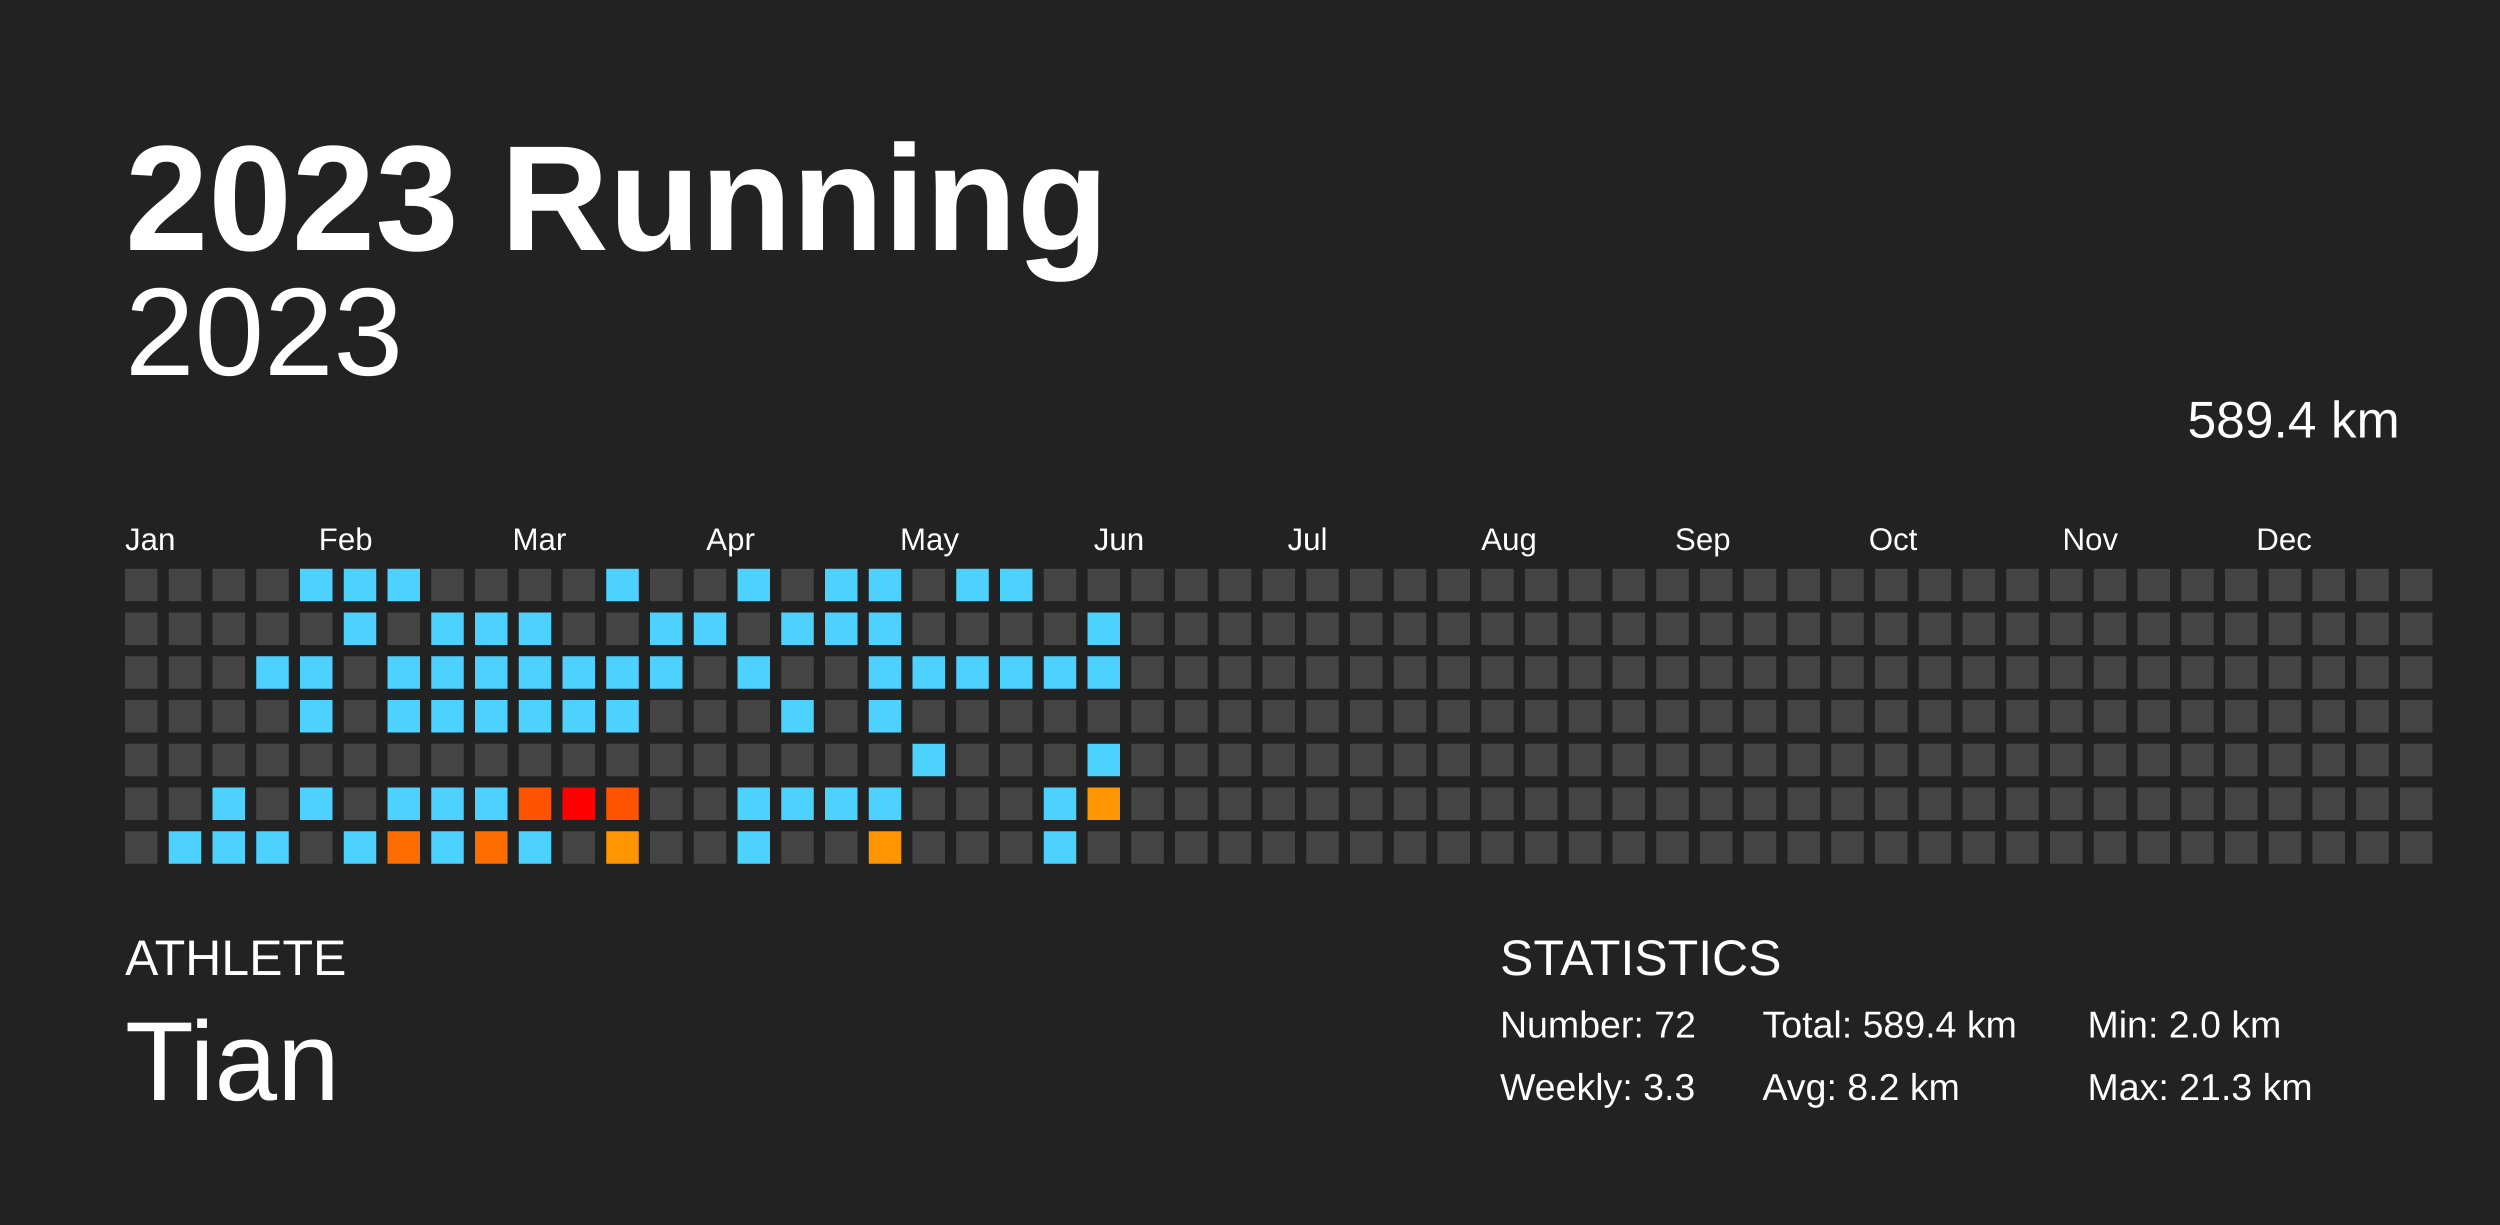
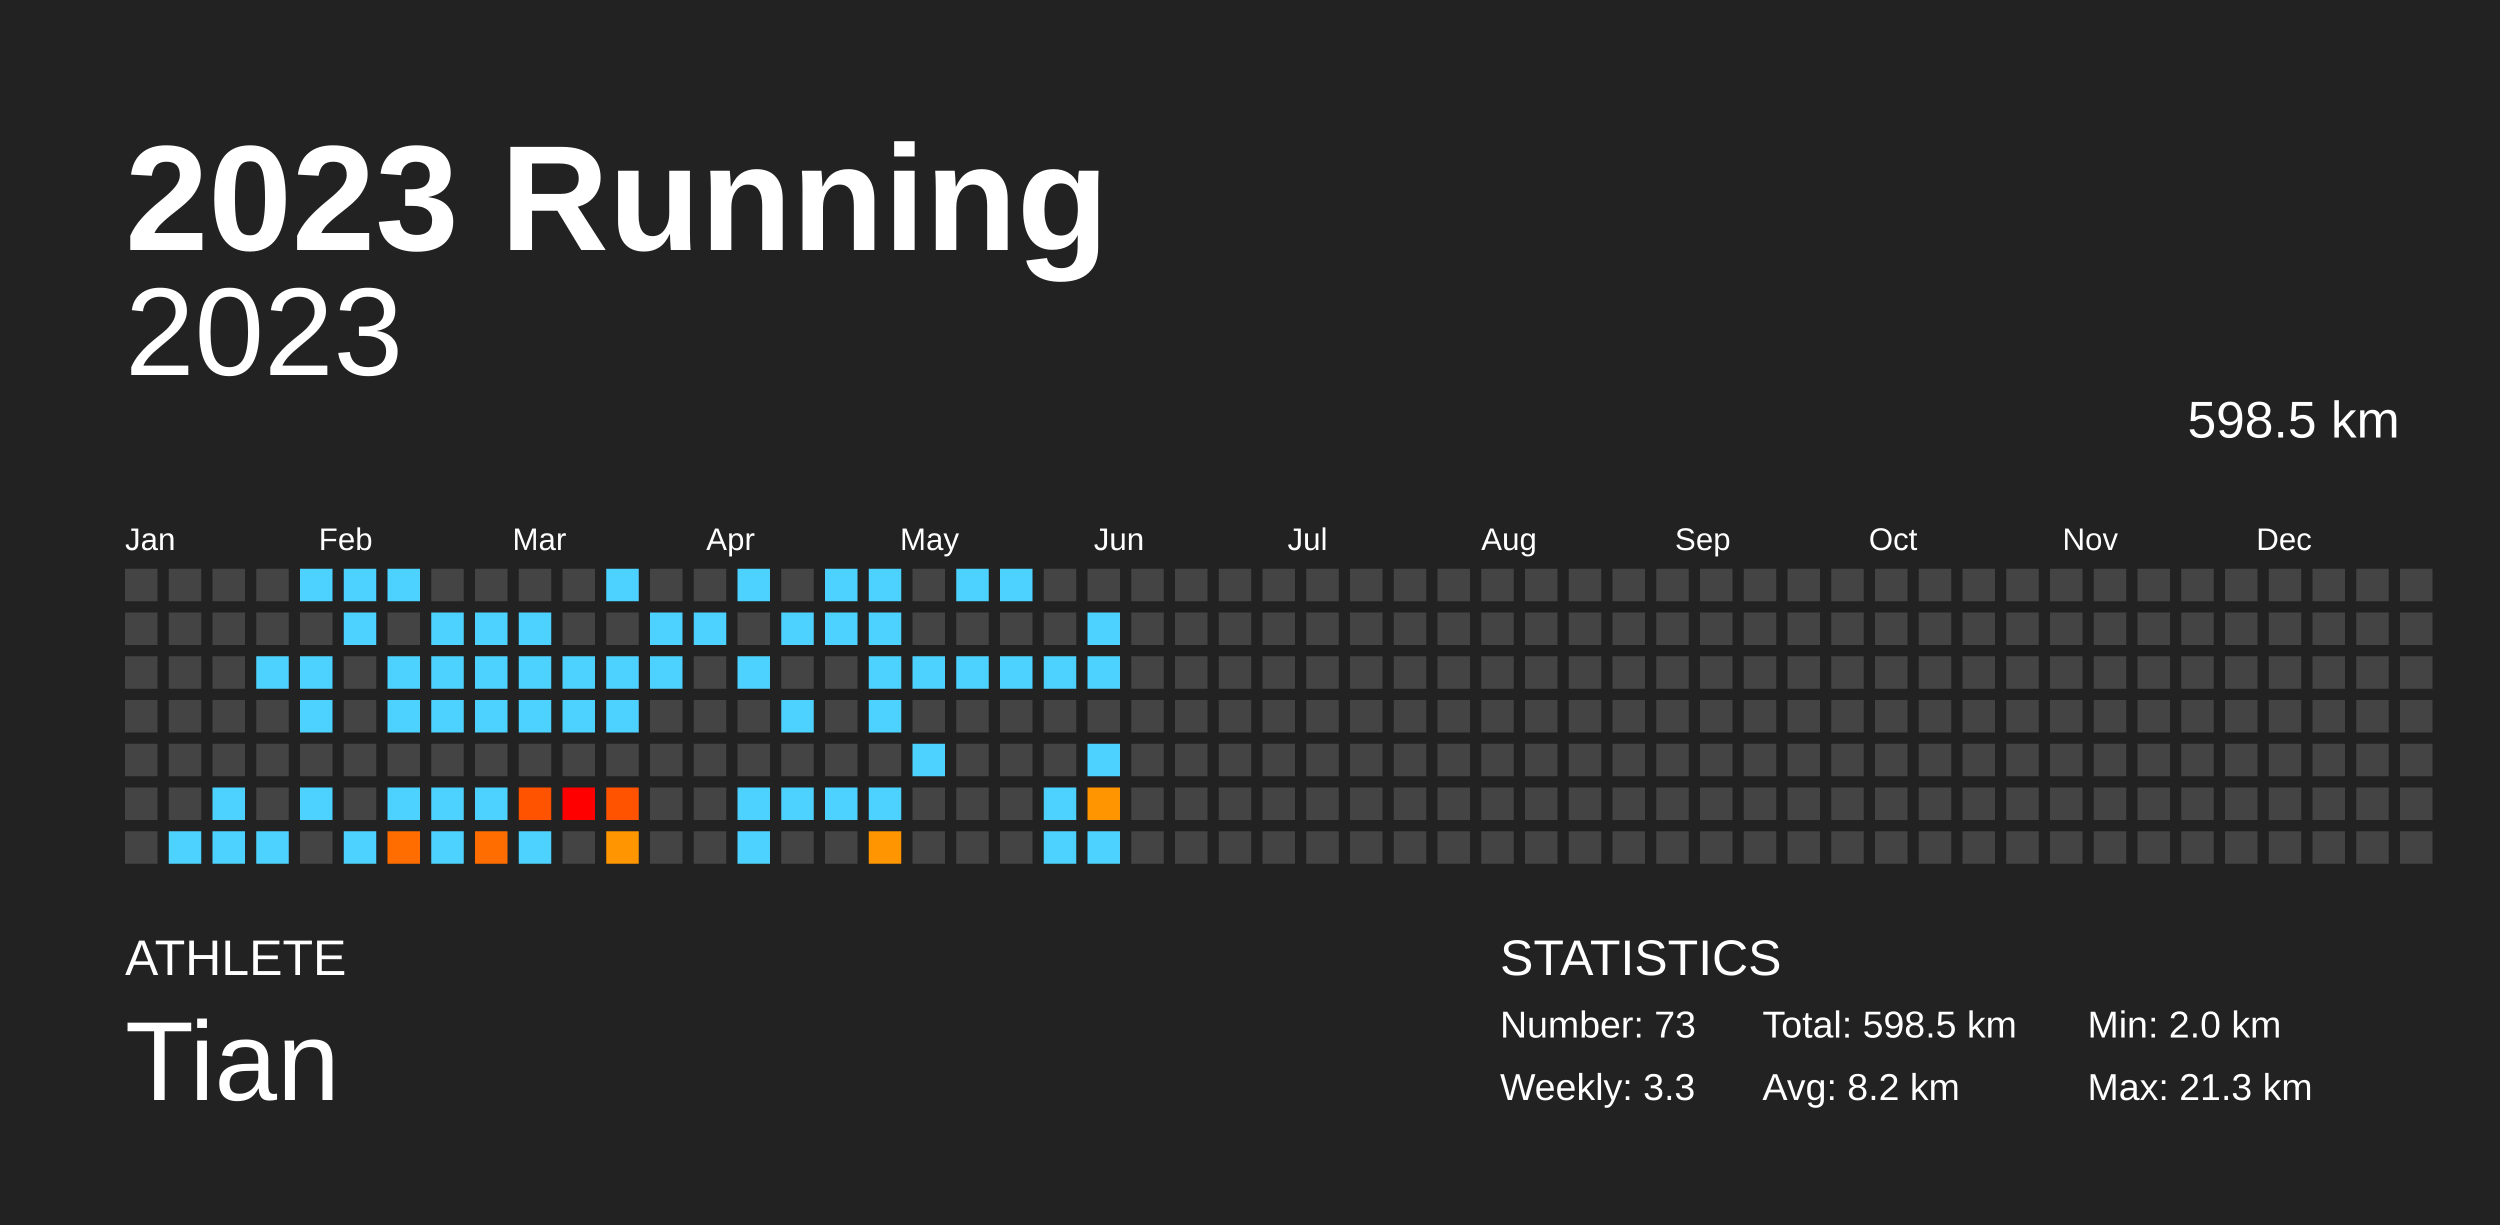
<svg xmlns="http://www.w3.org/2000/svg" baseProfile="full" height="98mm" version="1.1" viewBox="0,0,200,98" width="200mm">
  <defs />
  <rect fill="#222222" height="98" width="200" x="0" y="0" />
  <text fill="#FFFFFF" style="font-size:12px; font-family:Arial; font-weight:bold;" x="10" y="20">2023 Running</text>
  <text fill="#FFFFFF" style="font-size:4px; font-family:Arial" x="10" y="78">ATHLETE</text>
  <text fill="#FFFFFF" style="font-size:9px; font-family:Arial" x="10" y="88">Tian</text>
  <text fill="#FFFFFF" style="font-size:4px; font-family:Arial" x="120" y="78">STATISTICS</text>
-   <text fill="#FFFFFF" style="font-size:3px; font-family:Arial" x="120" y="83">Number: 72</text>
+   <text fill="#FFFFFF" style="font-size:3px; font-family:Arial" x="120" y="83">Number: 73</text>
  <text fill="#FFFFFF" style="font-size:3px; font-family:Arial" x="120" y="88">Weekly: 3.3</text>
-   <text fill="#FFFFFF" style="font-size:3px; font-family:Arial" x="141" y="83">Total: 589.4 km</text>
+   <text fill="#FFFFFF" style="font-size:3px; font-family:Arial" x="141" y="83">Total: 598.5 km</text>
  <text fill="#FFFFFF" style="font-size:3px; font-family:Arial" x="141" y="88">Avg: 8.2 km</text>
  <text fill="#FFFFFF" style="font-size:3px; font-family:Arial" x="167" y="83">Min: 2.0 km</text>
  <text fill="#FFFFFF" style="font-size:3px; font-family:Arial" x="167" y="88">Max: 21.3 km</text>
  <text alignment-baseline="hanging" fill="#FFFFFF" style="font-size:10.0px; font-family:Arial;" x="10" y="30">2023</text>
-   <text alignment-baseline="hanging" fill="#FFFFFF" style="font-size:4.125px; font-family:Arial;" x="175" y="35">589.4 km</text>
+   <text alignment-baseline="hanging" fill="#FFFFFF" style="font-size:4.125px; font-family:Arial;" x="175" y="35">598.5 km</text>
  <text fill="#FFFFFF" style="font-size:2.5px; font-family:Arial" x="10.0" y="44">Jan</text>
  <text fill="#FFFFFF" style="font-size:2.5px; font-family:Arial" x="25.5" y="44">Feb</text>
  <text fill="#FFFFFF" style="font-size:2.5px; font-family:Arial" x="41.0" y="44">Mar</text>
  <text fill="#FFFFFF" style="font-size:2.5px; font-family:Arial" x="56.5" y="44">Apr</text>
  <text fill="#FFFFFF" style="font-size:2.5px; font-family:Arial" x="72.0" y="44">May</text>
  <text fill="#FFFFFF" style="font-size:2.5px; font-family:Arial" x="87.5" y="44">Jun</text>
  <text fill="#FFFFFF" style="font-size:2.5px; font-family:Arial" x="103.0" y="44">Jul</text>
  <text fill="#FFFFFF" style="font-size:2.5px; font-family:Arial" x="118.5" y="44">Aug</text>
  <text fill="#FFFFFF" style="font-size:2.5px; font-family:Arial" x="134.0" y="44">Sep</text>
  <text fill="#FFFFFF" style="font-size:2.5px; font-family:Arial" x="149.5" y="44">Oct</text>
  <text fill="#FFFFFF" style="font-size:2.5px; font-family:Arial" x="165.0" y="44">Nov</text>
  <text fill="#FFFFFF" style="font-size:2.5px; font-family:Arial" x="180.5" y="44">Dec</text>
  <rect fill="#444444" height="2.6" width="2.6" x="10.0" y="45.5" />
  <rect fill="#444444" height="2.6" width="2.6" x="10.0" y="49.0" />
  <rect fill="#444444" height="2.6" width="2.6" x="10.0" y="52.5" />
  <rect fill="#444444" height="2.6" width="2.6" x="10.0" y="56.0" />
  <rect fill="#444444" height="2.6" width="2.6" x="10.0" y="59.5" />
  <rect fill="#444444" height="2.6" width="2.6" x="10.0" y="63.0" />
  <rect fill="#444444" height="2.6" width="2.6" x="10.0" y="66.5" />
  <rect fill="#444444" height="2.6" width="2.6" x="13.5" y="45.5" />
  <rect fill="#444444" height="2.6" width="2.6" x="13.5" y="49.0" />
  <rect fill="#444444" height="2.6" width="2.6" x="13.5" y="52.5" />
  <rect fill="#444444" height="2.6" width="2.6" x="13.5" y="56.0" />
  <rect fill="#444444" height="2.6" width="2.6" x="13.5" y="59.5" />
  <rect fill="#444444" height="2.6" width="2.6" x="13.5" y="63.0" />
  <rect fill="#4dd2ff" height="2.6" width="2.6" x="13.5" y="66.5" />
  <rect fill="#444444" height="2.6" width="2.6" x="17.0" y="45.5" />
  <rect fill="#444444" height="2.6" width="2.6" x="17.0" y="49.0" />
  <rect fill="#444444" height="2.6" width="2.6" x="17.0" y="52.5" />
  <rect fill="#444444" height="2.6" width="2.6" x="17.0" y="56.0" />
  <rect fill="#444444" height="2.6" width="2.6" x="17.0" y="59.5" />
  <rect fill="#4dd2ff" height="2.6" width="2.6" x="17.0" y="63.0" />
  <rect fill="#4dd2ff" height="2.6" width="2.6" x="17.0" y="66.5" />
  <rect fill="#444444" height="2.6" width="2.6" x="20.5" y="45.5" />
  <rect fill="#444444" height="2.6" width="2.6" x="20.5" y="49.0" />
  <rect fill="#4dd2ff" height="2.6" width="2.6" x="20.5" y="52.5" />
  <rect fill="#444444" height="2.6" width="2.6" x="20.5" y="56.0" />
  <rect fill="#444444" height="2.6" width="2.6" x="20.5" y="59.5" />
  <rect fill="#444444" height="2.6" width="2.6" x="20.5" y="63.0" />
  <rect fill="#4dd2ff" height="2.6" width="2.6" x="20.5" y="66.5" />
  <rect fill="#4dd2ff" height="2.6" width="2.6" x="24.0" y="45.5" />
  <rect fill="#444444" height="2.6" width="2.6" x="24.0" y="49.0" />
  <rect fill="#4dd2ff" height="2.6" width="2.6" x="24.0" y="52.5" />
  <rect fill="#4dd2ff" height="2.6" width="2.6" x="24.0" y="56.0" />
  <rect fill="#444444" height="2.6" width="2.6" x="24.0" y="59.5" />
  <rect fill="#4dd2ff" height="2.6" width="2.6" x="24.0" y="63.0" />
  <rect fill="#444444" height="2.6" width="2.6" x="24.0" y="66.5" />
  <rect fill="#4dd2ff" height="2.6" width="2.6" x="27.5" y="45.5" />
  <rect fill="#4dd2ff" height="2.6" width="2.6" x="27.5" y="49.0" />
  <rect fill="#444444" height="2.6" width="2.6" x="27.5" y="52.5" />
  <rect fill="#444444" height="2.6" width="2.6" x="27.5" y="56.0" />
  <rect fill="#444444" height="2.6" width="2.6" x="27.5" y="59.5" />
  <rect fill="#444444" height="2.6" width="2.6" x="27.5" y="63.0" />
  <rect fill="#4dd2ff" height="2.6" width="2.6" x="27.5" y="66.5" />
  <rect fill="#4dd2ff" height="2.6" width="2.6" x="31.0" y="45.5" />
  <rect fill="#444444" height="2.6" width="2.6" x="31.0" y="49.0" />
  <rect fill="#4dd2ff" height="2.6" width="2.6" x="31.0" y="52.5" />
  <rect fill="#4dd2ff" height="2.6" width="2.6" x="31.0" y="56.0" />
  <rect fill="#444444" height="2.6" width="2.6" x="31.0" y="59.5" />
  <rect fill="#4dd2ff" height="2.6" width="2.6" x="31.0" y="63.0" />
  <rect fill="#ff6d00" height="2.6" width="2.6" x="31.0" y="66.5" />
  <rect fill="#444444" height="2.6" width="2.6" x="34.5" y="45.5" />
  <rect fill="#4dd2ff" height="2.6" width="2.6" x="34.5" y="49.0" />
  <rect fill="#4dd2ff" height="2.6" width="2.6" x="34.5" y="52.5" />
  <rect fill="#4dd2ff" height="2.6" width="2.6" x="34.5" y="56.0" />
  <rect fill="#444444" height="2.6" width="2.6" x="34.5" y="59.5" />
  <rect fill="#4dd2ff" height="2.6" width="2.6" x="34.5" y="63.0" />
  <rect fill="#4dd2ff" height="2.6" width="2.6" x="34.5" y="66.5" />
  <rect fill="#444444" height="2.6" width="2.6" x="38.0" y="45.5" />
  <rect fill="#4dd2ff" height="2.6" width="2.6" x="38.0" y="49.0" />
  <rect fill="#4dd2ff" height="2.6" width="2.6" x="38.0" y="52.5" />
  <rect fill="#4dd2ff" height="2.6" width="2.6" x="38.0" y="56.0" />
  <rect fill="#444444" height="2.6" width="2.6" x="38.0" y="59.5" />
  <rect fill="#4dd2ff" height="2.6" width="2.6" x="38.0" y="63.0" />
  <rect fill="#ff6d00" height="2.6" width="2.6" x="38.0" y="66.5" />
  <rect fill="#444444" height="2.6" width="2.6" x="41.5" y="45.5" />
  <rect fill="#4dd2ff" height="2.6" width="2.6" x="41.5" y="49.0" />
  <rect fill="#4dd2ff" height="2.6" width="2.6" x="41.5" y="52.5" />
  <rect fill="#4dd2ff" height="2.6" width="2.6" x="41.5" y="56.0" />
  <rect fill="#444444" height="2.6" width="2.6" x="41.5" y="59.5" />
  <rect fill="#ff5300" height="2.6" width="2.6" x="41.5" y="63.0" />
  <rect fill="#4dd2ff" height="2.6" width="2.6" x="41.5" y="66.5" />
  <rect fill="#444444" height="2.6" width="2.6" x="45.0" y="45.5" />
  <rect fill="#444444" height="2.6" width="2.6" x="45.0" y="49.0" />
  <rect fill="#4dd2ff" height="2.6" width="2.6" x="45.0" y="52.5" />
  <rect fill="#4dd2ff" height="2.6" width="2.6" x="45.0" y="56.0" />
  <rect fill="#444444" height="2.6" width="2.6" x="45.0" y="59.5" />
  <rect fill="red" height="2.6" width="2.6" x="45.0" y="63.0" />
  <rect fill="#444444" height="2.6" width="2.6" x="45.0" y="66.5" />
  <rect fill="#4dd2ff" height="2.6" width="2.6" x="48.5" y="45.5" />
  <rect fill="#444444" height="2.6" width="2.6" x="48.5" y="49.0" />
  <rect fill="#4dd2ff" height="2.6" width="2.6" x="48.5" y="52.5" />
  <rect fill="#4dd2ff" height="2.6" width="2.6" x="48.5" y="56.0" />
  <rect fill="#444444" height="2.6" width="2.6" x="48.5" y="59.5" />
  <rect fill="#ff5300" height="2.6" width="2.6" x="48.5" y="63.0" />
  <rect fill="#ff9500" height="2.6" width="2.6" x="48.5" y="66.5" />
  <rect fill="#444444" height="2.6" width="2.6" x="52.0" y="45.5" />
  <rect fill="#4dd2ff" height="2.6" width="2.6" x="52.0" y="49.0" />
  <rect fill="#4dd2ff" height="2.6" width="2.6" x="52.0" y="52.5" />
  <rect fill="#444444" height="2.6" width="2.6" x="52.0" y="56.0" />
  <rect fill="#444444" height="2.6" width="2.6" x="52.0" y="59.5" />
  <rect fill="#444444" height="2.6" width="2.6" x="52.0" y="63.0" />
  <rect fill="#444444" height="2.6" width="2.6" x="52.0" y="66.5" />
  <rect fill="#444444" height="2.6" width="2.6" x="55.5" y="45.5" />
  <rect fill="#4dd2ff" height="2.6" width="2.6" x="55.5" y="49.0" />
  <rect fill="#444444" height="2.6" width="2.6" x="55.5" y="52.5" />
  <rect fill="#444444" height="2.6" width="2.6" x="55.5" y="56.0" />
  <rect fill="#444444" height="2.6" width="2.6" x="55.5" y="59.5" />
  <rect fill="#444444" height="2.6" width="2.6" x="55.5" y="63.0" />
  <rect fill="#444444" height="2.6" width="2.6" x="55.5" y="66.5" />
  <rect fill="#4dd2ff" height="2.6" width="2.6" x="59.0" y="45.5" />
  <rect fill="#444444" height="2.6" width="2.6" x="59.0" y="49.0" />
  <rect fill="#4dd2ff" height="2.6" width="2.6" x="59.0" y="52.5" />
  <rect fill="#444444" height="2.6" width="2.6" x="59.0" y="56.0" />
  <rect fill="#444444" height="2.6" width="2.6" x="59.0" y="59.5" />
  <rect fill="#4dd2ff" height="2.6" width="2.6" x="59.0" y="63.0" />
  <rect fill="#4dd2ff" height="2.6" width="2.6" x="59.0" y="66.5" />
  <rect fill="#444444" height="2.6" width="2.6" x="62.5" y="45.5" />
  <rect fill="#4dd2ff" height="2.6" width="2.6" x="62.5" y="49.0" />
  <rect fill="#444444" height="2.6" width="2.6" x="62.5" y="52.5" />
  <rect fill="#4dd2ff" height="2.6" width="2.6" x="62.5" y="56.0" />
  <rect fill="#444444" height="2.6" width="2.6" x="62.5" y="59.5" />
  <rect fill="#4dd2ff" height="2.6" width="2.6" x="62.5" y="63.0" />
  <rect fill="#444444" height="2.6" width="2.6" x="62.5" y="66.5" />
  <rect fill="#4dd2ff" height="2.6" width="2.6" x="66.0" y="45.5" />
  <rect fill="#4dd2ff" height="2.6" width="2.6" x="66.0" y="49.0" />
  <rect fill="#444444" height="2.6" width="2.6" x="66.0" y="52.5" />
  <rect fill="#444444" height="2.6" width="2.6" x="66.0" y="56.0" />
  <rect fill="#444444" height="2.6" width="2.6" x="66.0" y="59.5" />
  <rect fill="#4dd2ff" height="2.6" width="2.6" x="66.0" y="63.0" />
  <rect fill="#444444" height="2.6" width="2.6" x="66.0" y="66.5" />
  <rect fill="#4dd2ff" height="2.6" width="2.6" x="69.5" y="45.5" />
  <rect fill="#4dd2ff" height="2.6" width="2.6" x="69.5" y="49.0" />
  <rect fill="#4dd2ff" height="2.6" width="2.6" x="69.5" y="52.5" />
  <rect fill="#4dd2ff" height="2.6" width="2.6" x="69.5" y="56.0" />
  <rect fill="#444444" height="2.6" width="2.6" x="69.5" y="59.5" />
  <rect fill="#4dd2ff" height="2.6" width="2.6" x="69.5" y="63.0" />
  <rect fill="#ff9500" height="2.6" width="2.6" x="69.5" y="66.5" />
  <rect fill="#444444" height="2.6" width="2.6" x="73.0" y="45.5" />
  <rect fill="#444444" height="2.6" width="2.6" x="73.0" y="49.0" />
  <rect fill="#4dd2ff" height="2.6" width="2.6" x="73.0" y="52.5" />
  <rect fill="#444444" height="2.6" width="2.6" x="73.0" y="56.0" />
  <rect fill="#4dd2ff" height="2.6" width="2.6" x="73.0" y="59.5" />
  <rect fill="#444444" height="2.6" width="2.6" x="73.0" y="63.0" />
  <rect fill="#444444" height="2.6" width="2.6" x="73.0" y="66.5" />
  <rect fill="#4dd2ff" height="2.6" width="2.6" x="76.5" y="45.5" />
  <rect fill="#444444" height="2.6" width="2.6" x="76.5" y="49.0" />
  <rect fill="#4dd2ff" height="2.6" width="2.6" x="76.5" y="52.5" />
  <rect fill="#444444" height="2.6" width="2.6" x="76.5" y="56.0" />
  <rect fill="#444444" height="2.6" width="2.6" x="76.5" y="59.5" />
  <rect fill="#444444" height="2.6" width="2.6" x="76.5" y="63.0" />
  <rect fill="#444444" height="2.6" width="2.6" x="76.5" y="66.5" />
  <rect fill="#4dd2ff" height="2.6" width="2.6" x="80.0" y="45.5" />
  <rect fill="#444444" height="2.6" width="2.6" x="80.0" y="49.0" />
  <rect fill="#4dd2ff" height="2.6" width="2.6" x="80.0" y="52.5" />
  <rect fill="#444444" height="2.6" width="2.6" x="80.0" y="56.0" />
  <rect fill="#444444" height="2.6" width="2.6" x="80.0" y="59.5" />
  <rect fill="#444444" height="2.6" width="2.6" x="80.0" y="63.0" />
  <rect fill="#444444" height="2.6" width="2.6" x="80.0" y="66.5" />
  <rect fill="#444444" height="2.6" width="2.6" x="83.5" y="45.5" />
  <rect fill="#444444" height="2.6" width="2.6" x="83.5" y="49.0" />
  <rect fill="#4dd2ff" height="2.6" width="2.6" x="83.5" y="52.5" />
  <rect fill="#444444" height="2.6" width="2.6" x="83.5" y="56.0" />
  <rect fill="#444444" height="2.6" width="2.6" x="83.5" y="59.5" />
  <rect fill="#4dd2ff" height="2.6" width="2.6" x="83.5" y="63.0" />
  <rect fill="#4dd2ff" height="2.6" width="2.6" x="83.5" y="66.5" />
  <rect fill="#444444" height="2.6" width="2.6" x="87.0" y="45.5" />
  <rect fill="#4dd2ff" height="2.6" width="2.6" x="87.0" y="49.0" />
  <rect fill="#4dd2ff" height="2.6" width="2.6" x="87.0" y="52.5" />
  <rect fill="#444444" height="2.6" width="2.6" x="87.0" y="56.0" />
  <rect fill="#4dd2ff" height="2.6" width="2.6" x="87.0" y="59.5" />
  <rect fill="#ff9500" height="2.6" width="2.6" x="87.0" y="63.0" />
-   <rect fill="#444444" height="2.6" width="2.6" x="87.0" y="66.5" />
+   <rect fill="#4dd2ff" height="2.6" width="2.6" x="87.0" y="66.5" />
  <rect fill="#444444" height="2.6" width="2.6" x="90.5" y="45.5" />
  <rect fill="#444444" height="2.6" width="2.6" x="90.5" y="49.0" />
  <rect fill="#444444" height="2.6" width="2.6" x="90.5" y="52.5" />
  <rect fill="#444444" height="2.6" width="2.6" x="90.5" y="56.0" />
  <rect fill="#444444" height="2.6" width="2.6" x="90.5" y="59.5" />
  <rect fill="#444444" height="2.6" width="2.6" x="90.5" y="63.0" />
  <rect fill="#444444" height="2.6" width="2.6" x="90.5" y="66.5" />
  <rect fill="#444444" height="2.6" width="2.6" x="94.0" y="45.5" />
  <rect fill="#444444" height="2.6" width="2.6" x="94.0" y="49.0" />
  <rect fill="#444444" height="2.6" width="2.6" x="94.0" y="52.5" />
  <rect fill="#444444" height="2.6" width="2.6" x="94.0" y="56.0" />
  <rect fill="#444444" height="2.6" width="2.6" x="94.0" y="59.5" />
  <rect fill="#444444" height="2.6" width="2.6" x="94.0" y="63.0" />
  <rect fill="#444444" height="2.6" width="2.6" x="94.0" y="66.5" />
  <rect fill="#444444" height="2.6" width="2.6" x="97.5" y="45.5" />
  <rect fill="#444444" height="2.6" width="2.6" x="97.5" y="49.0" />
  <rect fill="#444444" height="2.6" width="2.6" x="97.5" y="52.5" />
  <rect fill="#444444" height="2.6" width="2.6" x="97.5" y="56.0" />
  <rect fill="#444444" height="2.6" width="2.6" x="97.5" y="59.5" />
  <rect fill="#444444" height="2.6" width="2.6" x="97.5" y="63.0" />
  <rect fill="#444444" height="2.6" width="2.6" x="97.5" y="66.5" />
  <rect fill="#444444" height="2.6" width="2.6" x="101.0" y="45.5" />
  <rect fill="#444444" height="2.6" width="2.6" x="101.0" y="49.0" />
  <rect fill="#444444" height="2.6" width="2.6" x="101.0" y="52.5" />
  <rect fill="#444444" height="2.6" width="2.6" x="101.0" y="56.0" />
  <rect fill="#444444" height="2.6" width="2.6" x="101.0" y="59.5" />
  <rect fill="#444444" height="2.6" width="2.6" x="101.0" y="63.0" />
  <rect fill="#444444" height="2.6" width="2.6" x="101.0" y="66.5" />
  <rect fill="#444444" height="2.6" width="2.6" x="104.5" y="45.5" />
  <rect fill="#444444" height="2.6" width="2.6" x="104.5" y="49.0" />
  <rect fill="#444444" height="2.6" width="2.6" x="104.5" y="52.5" />
  <rect fill="#444444" height="2.6" width="2.6" x="104.5" y="56.0" />
  <rect fill="#444444" height="2.6" width="2.6" x="104.5" y="59.5" />
  <rect fill="#444444" height="2.6" width="2.6" x="104.5" y="63.0" />
  <rect fill="#444444" height="2.6" width="2.6" x="104.5" y="66.5" />
  <rect fill="#444444" height="2.6" width="2.6" x="108.0" y="45.5" />
  <rect fill="#444444" height="2.6" width="2.6" x="108.0" y="49.0" />
  <rect fill="#444444" height="2.6" width="2.6" x="108.0" y="52.5" />
  <rect fill="#444444" height="2.6" width="2.6" x="108.0" y="56.0" />
  <rect fill="#444444" height="2.6" width="2.6" x="108.0" y="59.5" />
  <rect fill="#444444" height="2.6" width="2.6" x="108.0" y="63.0" />
  <rect fill="#444444" height="2.6" width="2.6" x="108.0" y="66.5" />
  <rect fill="#444444" height="2.6" width="2.6" x="111.5" y="45.5" />
  <rect fill="#444444" height="2.6" width="2.6" x="111.5" y="49.0" />
  <rect fill="#444444" height="2.6" width="2.6" x="111.5" y="52.5" />
  <rect fill="#444444" height="2.6" width="2.6" x="111.5" y="56.0" />
  <rect fill="#444444" height="2.6" width="2.6" x="111.5" y="59.5" />
  <rect fill="#444444" height="2.6" width="2.6" x="111.5" y="63.0" />
  <rect fill="#444444" height="2.6" width="2.6" x="111.5" y="66.5" />
  <rect fill="#444444" height="2.6" width="2.6" x="115.0" y="45.5" />
  <rect fill="#444444" height="2.6" width="2.6" x="115.0" y="49.0" />
  <rect fill="#444444" height="2.6" width="2.6" x="115.0" y="52.5" />
  <rect fill="#444444" height="2.6" width="2.6" x="115.0" y="56.0" />
  <rect fill="#444444" height="2.6" width="2.6" x="115.0" y="59.5" />
  <rect fill="#444444" height="2.6" width="2.6" x="115.0" y="63.0" />
  <rect fill="#444444" height="2.6" width="2.6" x="115.0" y="66.5" />
  <rect fill="#444444" height="2.6" width="2.6" x="118.5" y="45.5" />
  <rect fill="#444444" height="2.6" width="2.6" x="118.5" y="49.0" />
  <rect fill="#444444" height="2.6" width="2.6" x="118.5" y="52.5" />
  <rect fill="#444444" height="2.6" width="2.6" x="118.5" y="56.0" />
  <rect fill="#444444" height="2.6" width="2.6" x="118.5" y="59.5" />
  <rect fill="#444444" height="2.6" width="2.6" x="118.5" y="63.0" />
  <rect fill="#444444" height="2.6" width="2.6" x="118.5" y="66.5" />
  <rect fill="#444444" height="2.6" width="2.6" x="122.0" y="45.5" />
  <rect fill="#444444" height="2.6" width="2.6" x="122.0" y="49.0" />
  <rect fill="#444444" height="2.6" width="2.6" x="122.0" y="52.5" />
  <rect fill="#444444" height="2.6" width="2.6" x="122.0" y="56.0" />
  <rect fill="#444444" height="2.6" width="2.6" x="122.0" y="59.5" />
  <rect fill="#444444" height="2.6" width="2.6" x="122.0" y="63.0" />
  <rect fill="#444444" height="2.6" width="2.6" x="122.0" y="66.5" />
  <rect fill="#444444" height="2.6" width="2.6" x="125.5" y="45.5" />
  <rect fill="#444444" height="2.6" width="2.6" x="125.5" y="49.0" />
  <rect fill="#444444" height="2.6" width="2.6" x="125.5" y="52.5" />
  <rect fill="#444444" height="2.6" width="2.6" x="125.5" y="56.0" />
  <rect fill="#444444" height="2.6" width="2.6" x="125.5" y="59.5" />
  <rect fill="#444444" height="2.6" width="2.6" x="125.5" y="63.0" />
  <rect fill="#444444" height="2.6" width="2.6" x="125.5" y="66.5" />
  <rect fill="#444444" height="2.6" width="2.6" x="129.0" y="45.5" />
  <rect fill="#444444" height="2.6" width="2.6" x="129.0" y="49.0" />
  <rect fill="#444444" height="2.6" width="2.6" x="129.0" y="52.5" />
  <rect fill="#444444" height="2.6" width="2.6" x="129.0" y="56.0" />
  <rect fill="#444444" height="2.6" width="2.6" x="129.0" y="59.5" />
  <rect fill="#444444" height="2.6" width="2.6" x="129.0" y="63.0" />
  <rect fill="#444444" height="2.6" width="2.6" x="129.0" y="66.5" />
  <rect fill="#444444" height="2.6" width="2.6" x="132.5" y="45.5" />
  <rect fill="#444444" height="2.6" width="2.6" x="132.5" y="49.0" />
  <rect fill="#444444" height="2.6" width="2.6" x="132.5" y="52.5" />
  <rect fill="#444444" height="2.6" width="2.6" x="132.5" y="56.0" />
  <rect fill="#444444" height="2.6" width="2.6" x="132.5" y="59.5" />
  <rect fill="#444444" height="2.6" width="2.6" x="132.5" y="63.0" />
  <rect fill="#444444" height="2.6" width="2.6" x="132.5" y="66.5" />
  <rect fill="#444444" height="2.6" width="2.6" x="136.0" y="45.5" />
  <rect fill="#444444" height="2.6" width="2.6" x="136.0" y="49.0" />
  <rect fill="#444444" height="2.6" width="2.6" x="136.0" y="52.5" />
  <rect fill="#444444" height="2.6" width="2.6" x="136.0" y="56.0" />
  <rect fill="#444444" height="2.6" width="2.6" x="136.0" y="59.5" />
  <rect fill="#444444" height="2.6" width="2.6" x="136.0" y="63.0" />
  <rect fill="#444444" height="2.6" width="2.6" x="136.0" y="66.5" />
  <rect fill="#444444" height="2.6" width="2.6" x="139.5" y="45.5" />
  <rect fill="#444444" height="2.6" width="2.6" x="139.5" y="49.0" />
  <rect fill="#444444" height="2.6" width="2.6" x="139.5" y="52.5" />
  <rect fill="#444444" height="2.6" width="2.6" x="139.5" y="56.0" />
  <rect fill="#444444" height="2.6" width="2.6" x="139.5" y="59.5" />
  <rect fill="#444444" height="2.6" width="2.6" x="139.5" y="63.0" />
  <rect fill="#444444" height="2.6" width="2.6" x="139.5" y="66.5" />
  <rect fill="#444444" height="2.6" width="2.6" x="143.0" y="45.5" />
  <rect fill="#444444" height="2.6" width="2.6" x="143.0" y="49.0" />
  <rect fill="#444444" height="2.6" width="2.6" x="143.0" y="52.5" />
  <rect fill="#444444" height="2.6" width="2.6" x="143.0" y="56.0" />
  <rect fill="#444444" height="2.6" width="2.6" x="143.0" y="59.5" />
  <rect fill="#444444" height="2.6" width="2.6" x="143.0" y="63.0" />
  <rect fill="#444444" height="2.6" width="2.6" x="143.0" y="66.5" />
  <rect fill="#444444" height="2.6" width="2.6" x="146.5" y="45.5" />
  <rect fill="#444444" height="2.6" width="2.6" x="146.5" y="49.0" />
  <rect fill="#444444" height="2.6" width="2.6" x="146.5" y="52.5" />
  <rect fill="#444444" height="2.6" width="2.6" x="146.5" y="56.0" />
  <rect fill="#444444" height="2.6" width="2.6" x="146.5" y="59.5" />
  <rect fill="#444444" height="2.6" width="2.6" x="146.5" y="63.0" />
  <rect fill="#444444" height="2.6" width="2.6" x="146.5" y="66.5" />
  <rect fill="#444444" height="2.6" width="2.6" x="150.0" y="45.5" />
  <rect fill="#444444" height="2.6" width="2.6" x="150.0" y="49.0" />
  <rect fill="#444444" height="2.6" width="2.6" x="150.0" y="52.5" />
  <rect fill="#444444" height="2.6" width="2.6" x="150.0" y="56.0" />
  <rect fill="#444444" height="2.6" width="2.6" x="150.0" y="59.5" />
  <rect fill="#444444" height="2.6" width="2.6" x="150.0" y="63.0" />
  <rect fill="#444444" height="2.6" width="2.6" x="150.0" y="66.5" />
  <rect fill="#444444" height="2.6" width="2.6" x="153.5" y="45.5" />
  <rect fill="#444444" height="2.6" width="2.6" x="153.5" y="49.0" />
  <rect fill="#444444" height="2.6" width="2.6" x="153.5" y="52.5" />
  <rect fill="#444444" height="2.6" width="2.6" x="153.5" y="56.0" />
  <rect fill="#444444" height="2.6" width="2.6" x="153.5" y="59.5" />
  <rect fill="#444444" height="2.6" width="2.6" x="153.5" y="63.0" />
  <rect fill="#444444" height="2.6" width="2.6" x="153.5" y="66.5" />
  <rect fill="#444444" height="2.6" width="2.6" x="157.0" y="45.5" />
  <rect fill="#444444" height="2.6" width="2.6" x="157.0" y="49.0" />
  <rect fill="#444444" height="2.6" width="2.6" x="157.0" y="52.5" />
  <rect fill="#444444" height="2.6" width="2.6" x="157.0" y="56.0" />
  <rect fill="#444444" height="2.6" width="2.6" x="157.0" y="59.5" />
  <rect fill="#444444" height="2.6" width="2.6" x="157.0" y="63.0" />
  <rect fill="#444444" height="2.6" width="2.6" x="157.0" y="66.5" />
  <rect fill="#444444" height="2.6" width="2.6" x="160.5" y="45.5" />
  <rect fill="#444444" height="2.6" width="2.6" x="160.5" y="49.0" />
  <rect fill="#444444" height="2.6" width="2.6" x="160.5" y="52.5" />
  <rect fill="#444444" height="2.6" width="2.6" x="160.5" y="56.0" />
  <rect fill="#444444" height="2.6" width="2.6" x="160.5" y="59.5" />
  <rect fill="#444444" height="2.6" width="2.6" x="160.5" y="63.0" />
  <rect fill="#444444" height="2.6" width="2.6" x="160.5" y="66.5" />
  <rect fill="#444444" height="2.6" width="2.6" x="164.0" y="45.5" />
  <rect fill="#444444" height="2.6" width="2.6" x="164.0" y="49.0" />
  <rect fill="#444444" height="2.6" width="2.6" x="164.0" y="52.5" />
  <rect fill="#444444" height="2.6" width="2.6" x="164.0" y="56.0" />
  <rect fill="#444444" height="2.6" width="2.6" x="164.0" y="59.5" />
  <rect fill="#444444" height="2.6" width="2.6" x="164.0" y="63.0" />
  <rect fill="#444444" height="2.6" width="2.6" x="164.0" y="66.5" />
  <rect fill="#444444" height="2.6" width="2.6" x="167.5" y="45.5" />
  <rect fill="#444444" height="2.6" width="2.6" x="167.5" y="49.0" />
  <rect fill="#444444" height="2.6" width="2.6" x="167.5" y="52.5" />
  <rect fill="#444444" height="2.6" width="2.6" x="167.5" y="56.0" />
  <rect fill="#444444" height="2.6" width="2.6" x="167.5" y="59.5" />
  <rect fill="#444444" height="2.6" width="2.6" x="167.5" y="63.0" />
  <rect fill="#444444" height="2.6" width="2.6" x="167.5" y="66.5" />
  <rect fill="#444444" height="2.6" width="2.6" x="171.0" y="45.5" />
  <rect fill="#444444" height="2.6" width="2.6" x="171.0" y="49.0" />
  <rect fill="#444444" height="2.6" width="2.6" x="171.0" y="52.5" />
  <rect fill="#444444" height="2.6" width="2.6" x="171.0" y="56.0" />
  <rect fill="#444444" height="2.6" width="2.6" x="171.0" y="59.5" />
  <rect fill="#444444" height="2.6" width="2.6" x="171.0" y="63.0" />
  <rect fill="#444444" height="2.6" width="2.6" x="171.0" y="66.5" />
  <rect fill="#444444" height="2.6" width="2.6" x="174.5" y="45.5" />
  <rect fill="#444444" height="2.6" width="2.6" x="174.5" y="49.0" />
  <rect fill="#444444" height="2.6" width="2.6" x="174.5" y="52.5" />
  <rect fill="#444444" height="2.6" width="2.6" x="174.5" y="56.0" />
  <rect fill="#444444" height="2.6" width="2.6" x="174.5" y="59.5" />
  <rect fill="#444444" height="2.6" width="2.6" x="174.5" y="63.0" />
  <rect fill="#444444" height="2.6" width="2.6" x="174.5" y="66.5" />
  <rect fill="#444444" height="2.6" width="2.6" x="178.0" y="45.5" />
  <rect fill="#444444" height="2.6" width="2.6" x="178.0" y="49.0" />
  <rect fill="#444444" height="2.6" width="2.6" x="178.0" y="52.5" />
  <rect fill="#444444" height="2.6" width="2.6" x="178.0" y="56.0" />
  <rect fill="#444444" height="2.6" width="2.6" x="178.0" y="59.5" />
  <rect fill="#444444" height="2.6" width="2.6" x="178.0" y="63.0" />
  <rect fill="#444444" height="2.6" width="2.6" x="178.0" y="66.5" />
  <rect fill="#444444" height="2.6" width="2.6" x="181.5" y="45.5" />
  <rect fill="#444444" height="2.6" width="2.6" x="181.5" y="49.0" />
  <rect fill="#444444" height="2.6" width="2.6" x="181.5" y="52.5" />
  <rect fill="#444444" height="2.6" width="2.6" x="181.5" y="56.0" />
  <rect fill="#444444" height="2.6" width="2.6" x="181.5" y="59.5" />
  <rect fill="#444444" height="2.6" width="2.6" x="181.5" y="63.0" />
  <rect fill="#444444" height="2.6" width="2.6" x="181.5" y="66.5" />
  <rect fill="#444444" height="2.6" width="2.6" x="185.0" y="45.5" />
  <rect fill="#444444" height="2.6" width="2.6" x="185.0" y="49.0" />
  <rect fill="#444444" height="2.6" width="2.6" x="185.0" y="52.5" />
  <rect fill="#444444" height="2.6" width="2.6" x="185.0" y="56.0" />
  <rect fill="#444444" height="2.6" width="2.6" x="185.0" y="59.5" />
  <rect fill="#444444" height="2.6" width="2.6" x="185.0" y="63.0" />
  <rect fill="#444444" height="2.6" width="2.6" x="185.0" y="66.5" />
  <rect fill="#444444" height="2.6" width="2.6" x="188.5" y="45.5" />
  <rect fill="#444444" height="2.6" width="2.6" x="188.5" y="49.0" />
  <rect fill="#444444" height="2.6" width="2.6" x="188.5" y="52.5" />
  <rect fill="#444444" height="2.6" width="2.6" x="188.5" y="56.0" />
  <rect fill="#444444" height="2.6" width="2.6" x="188.5" y="59.5" />
  <rect fill="#444444" height="2.6" width="2.6" x="188.5" y="63.0" />
  <rect fill="#444444" height="2.6" width="2.6" x="188.5" y="66.5" />
  <rect fill="#444444" height="2.6" width="2.6" x="192.0" y="45.5" />
  <rect fill="#444444" height="2.6" width="2.6" x="192.0" y="49.0" />
  <rect fill="#444444" height="2.6" width="2.6" x="192.0" y="52.5" />
  <rect fill="#444444" height="2.6" width="2.6" x="192.0" y="56.0" />
  <rect fill="#444444" height="2.6" width="2.6" x="192.0" y="59.5" />
  <rect fill="#444444" height="2.6" width="2.6" x="192.0" y="63.0" />
  <rect fill="#444444" height="2.6" width="2.6" x="192.0" y="66.5" />
</svg>
